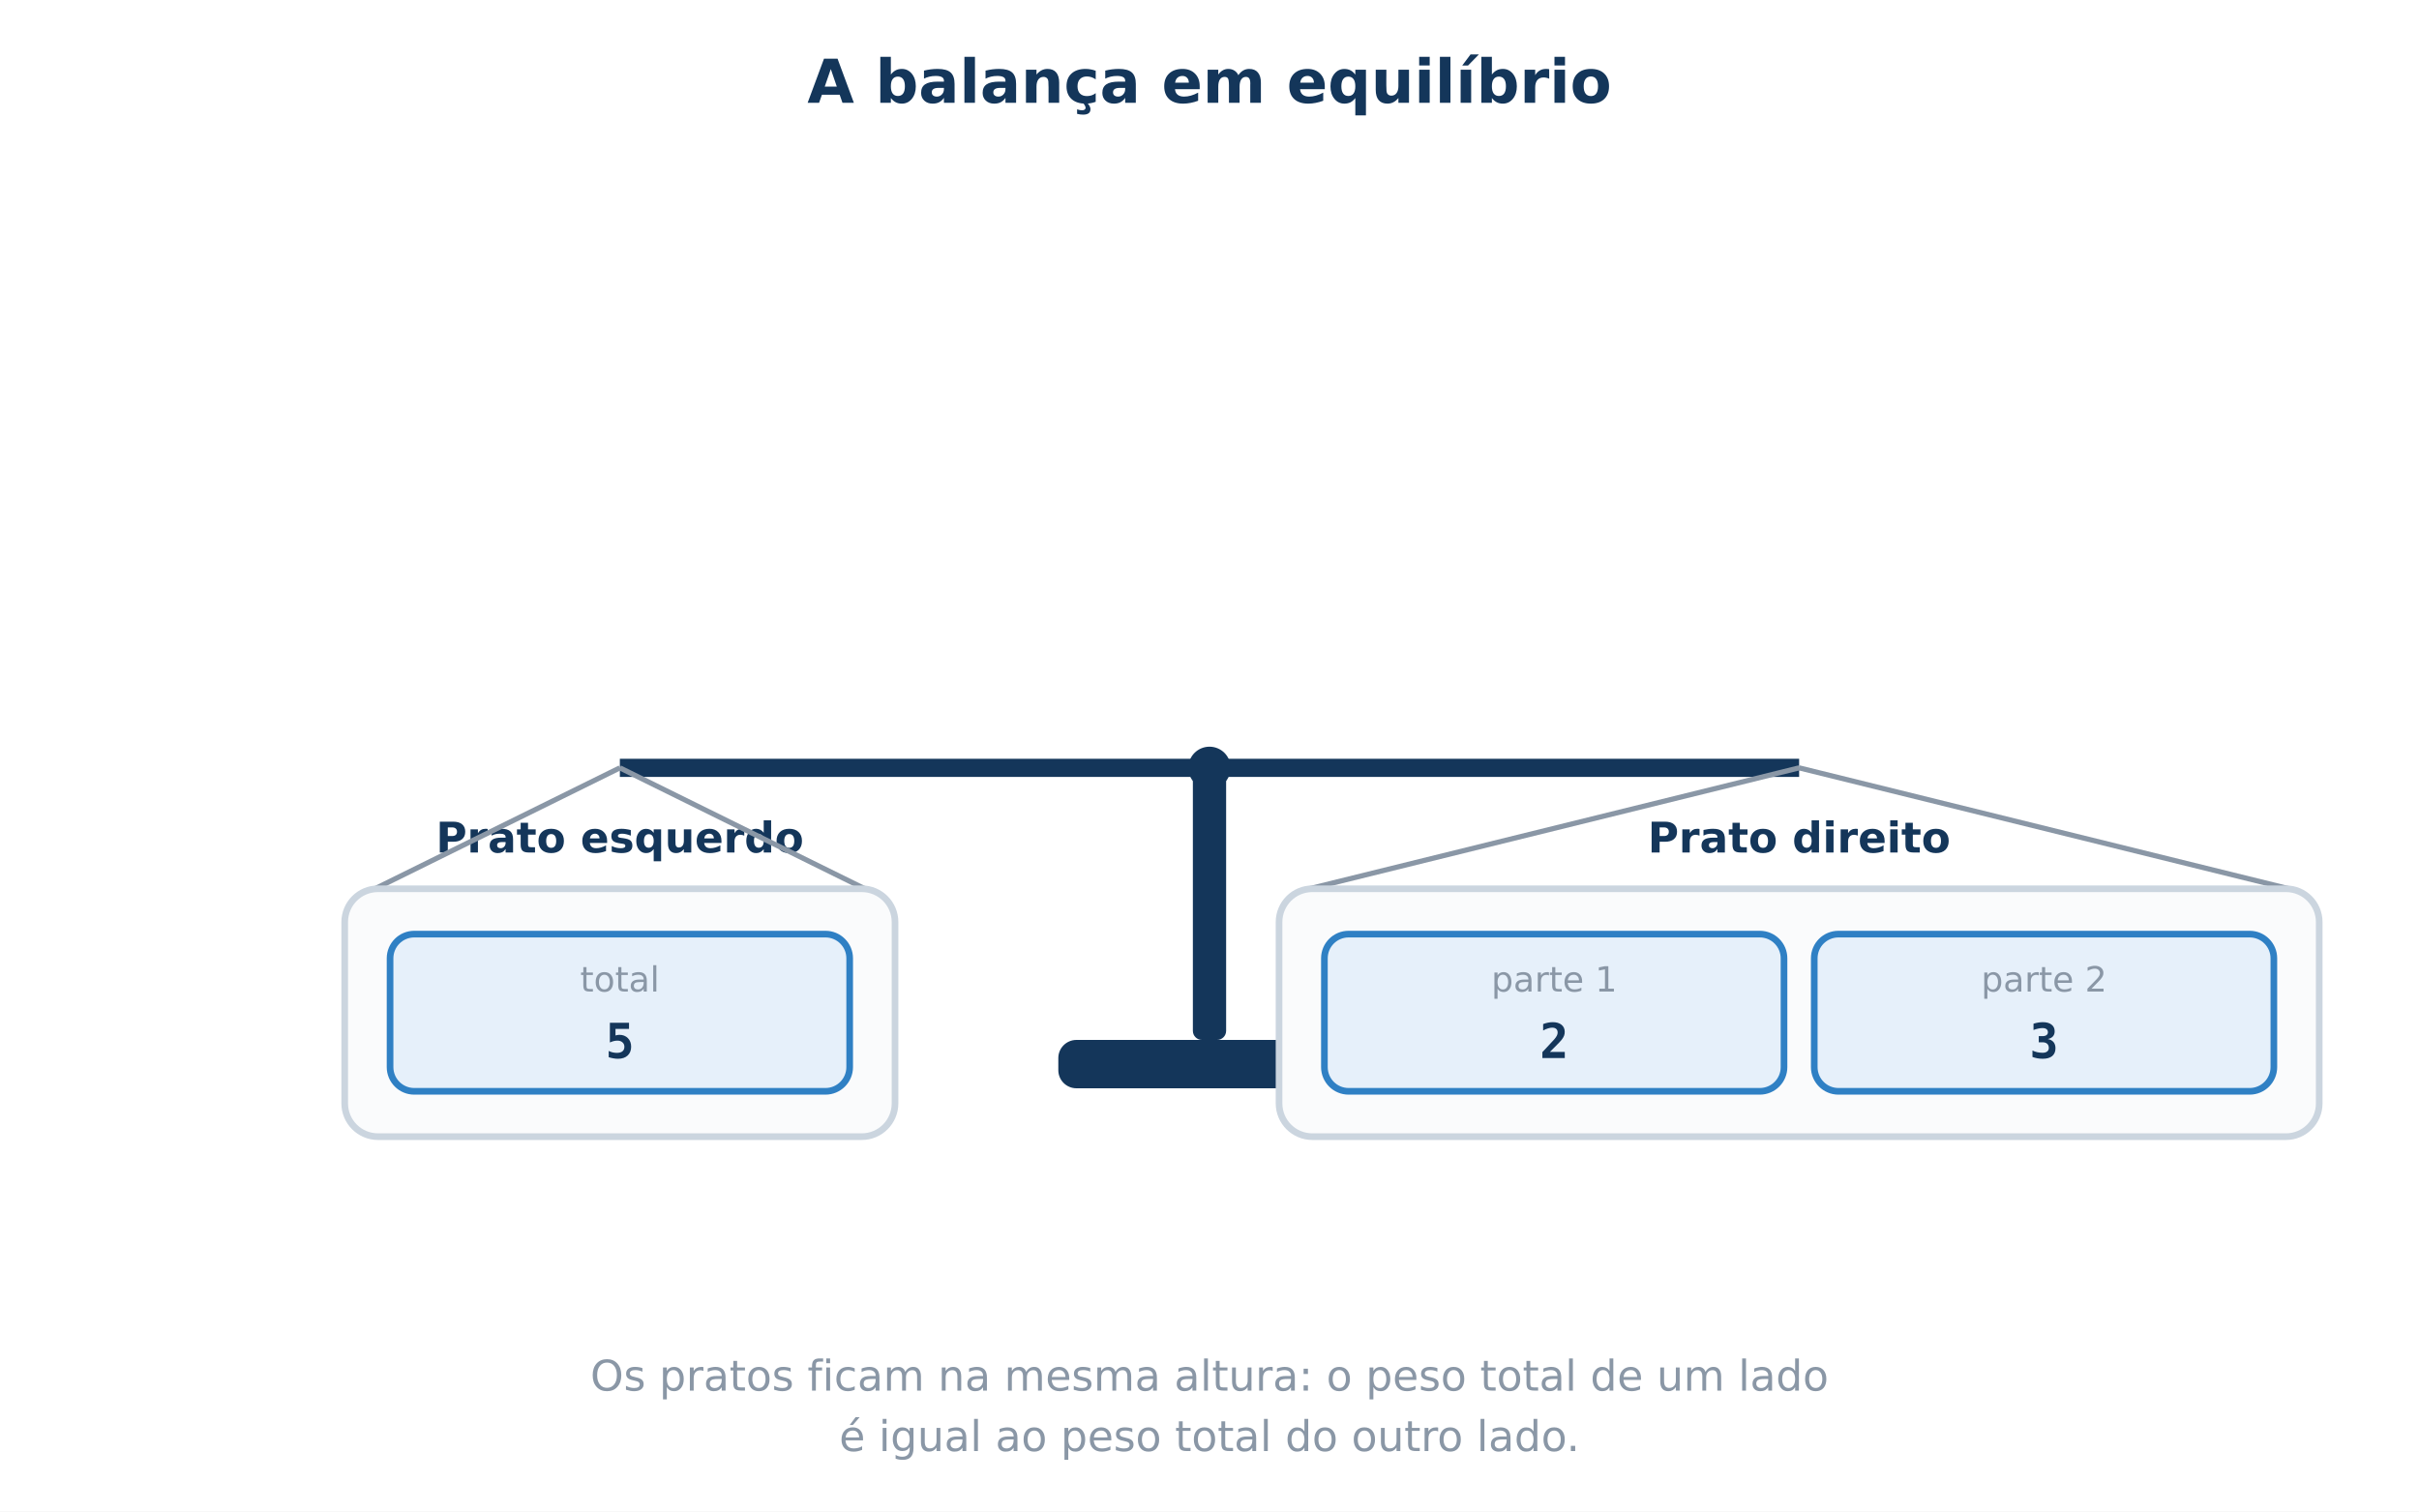
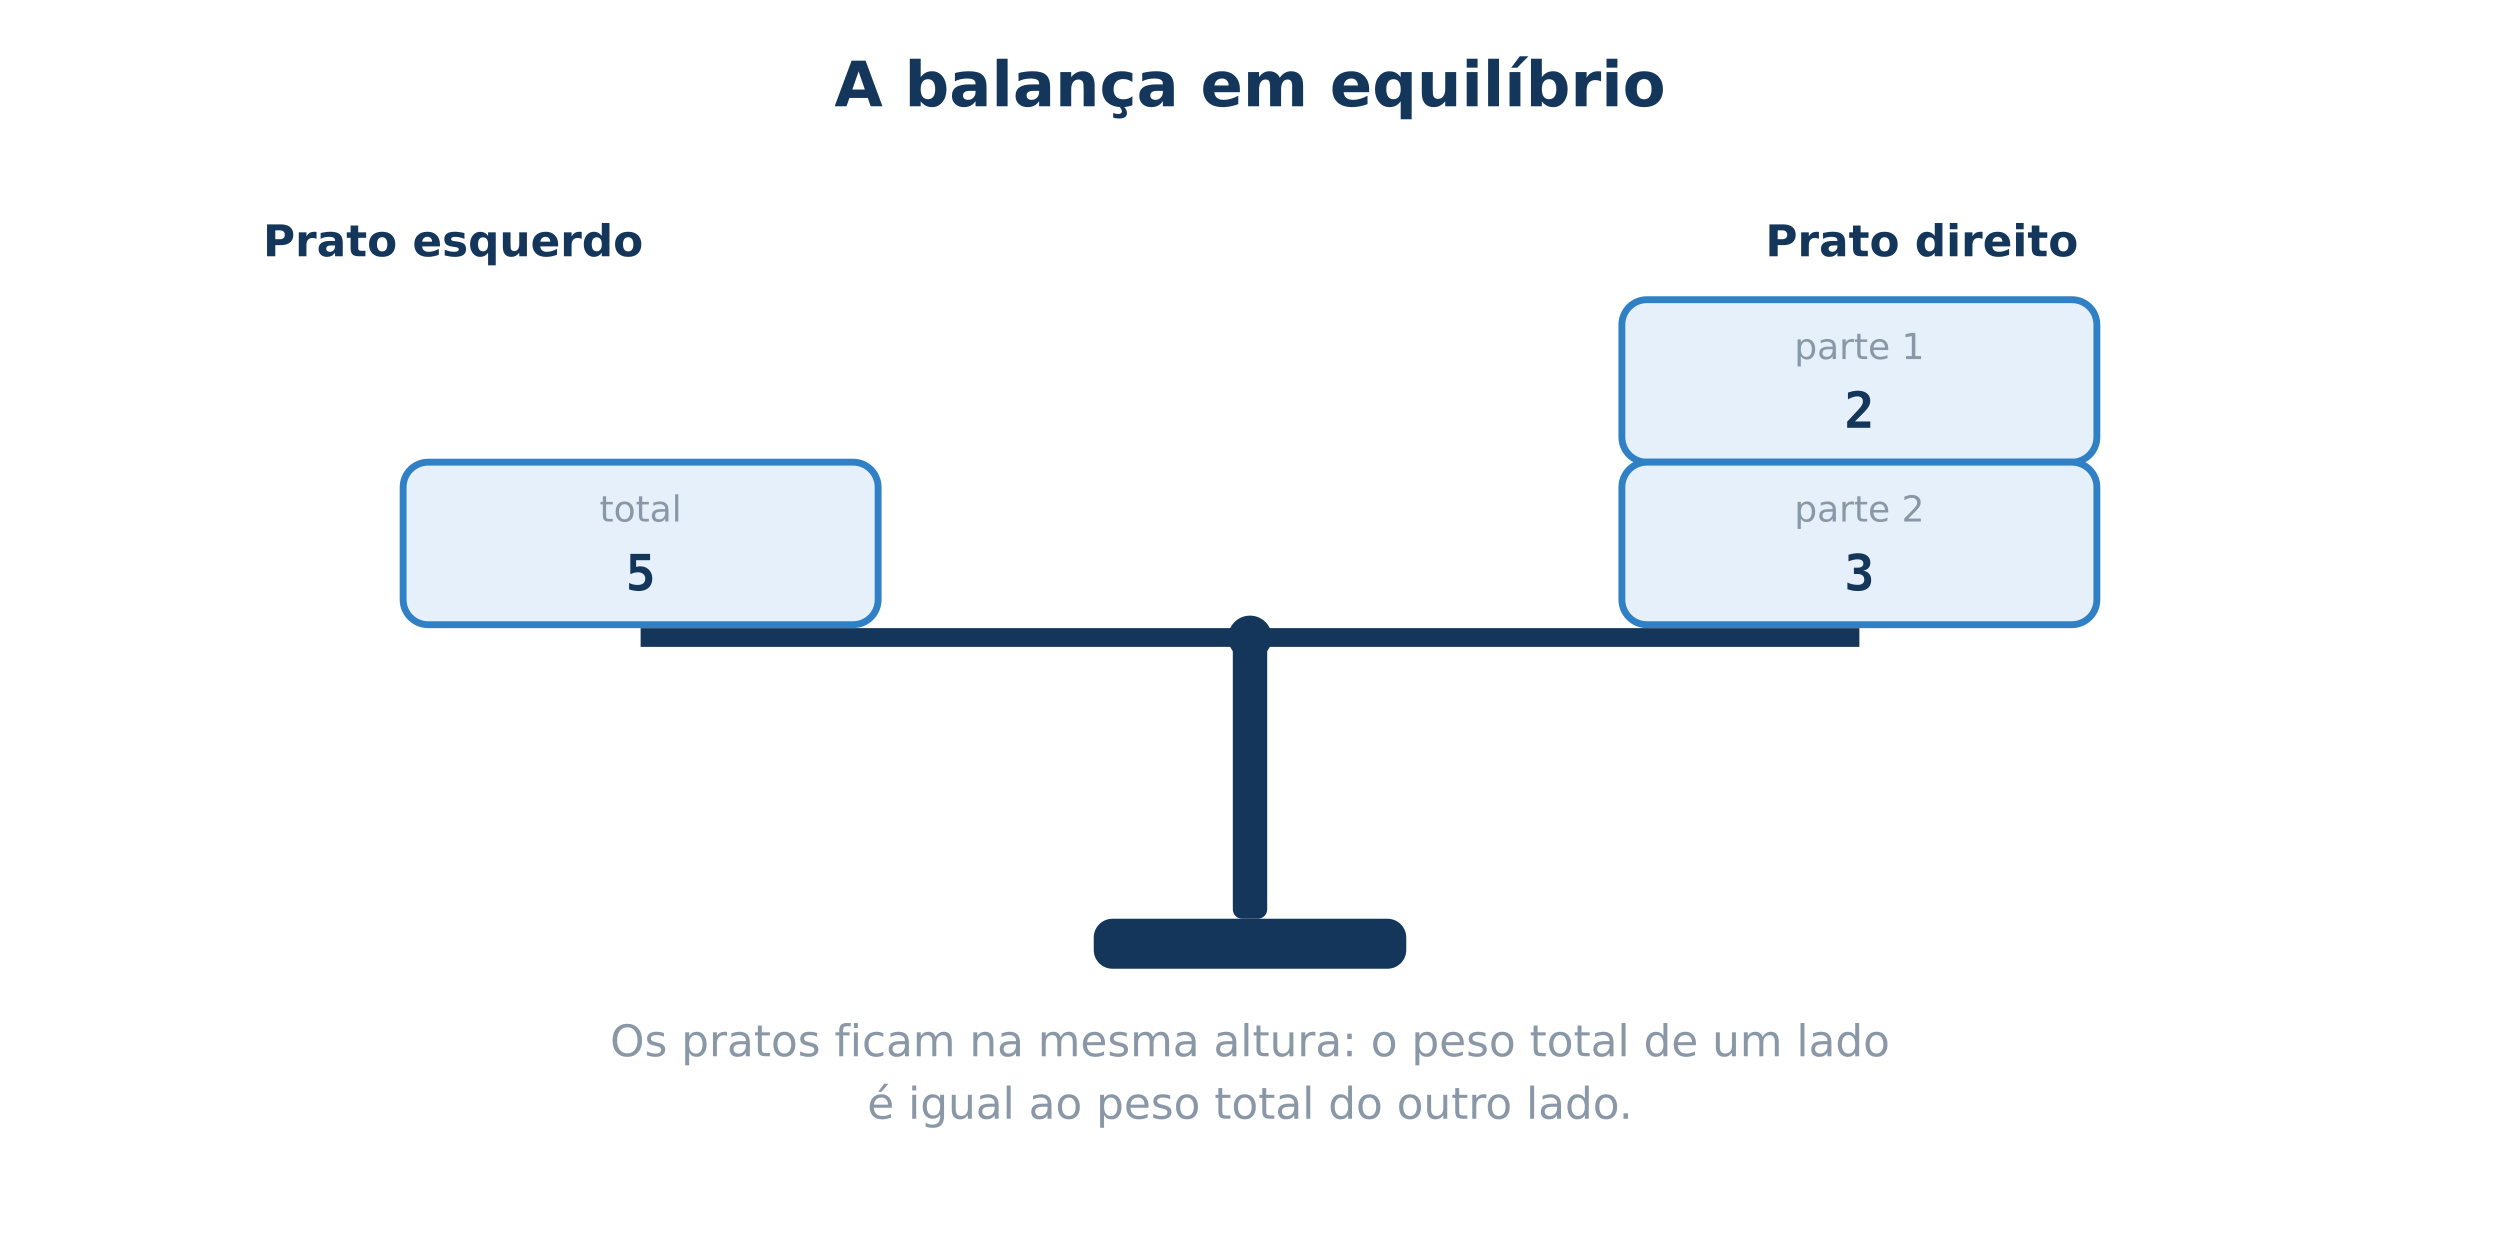
- <svg xmlns="http://www.w3.org/2000/svg" viewBox="0 0 800 500">
-   <rect width="800" height="500" fill="white" />
-   <text x="400.0" y="34.0" font-family="DejaVu Sans" font-size="20" font-weight="bold" fill="#14365A" text-anchor="middle">A balança em equilíbrio</text>
-   <rect x="350.0" y="344.0" width="100.0" height="16.0" rx="6" fill="#14365A" stroke="#14365A" stroke-width="0" />
-   <rect x="394.5" y="254.0" width="11.0" height="90.0" rx="3" fill="#14365A" stroke="#14365A" stroke-width="0" />
-   <line x1="205.0" y1="254.0" x2="595.0" y2="254.0" stroke="#14365A" stroke-width="6" />
-   <circle cx="400.0" cy="254.0" r="7.0" fill="#14365A" />
-   <text x="205.0" y="282.0" font-family="DejaVu Sans" font-size="14" font-weight="bold" fill="#14365A" text-anchor="middle">Prato esquerdo</text>
-   <text x="595.0" y="282.0" font-family="DejaVu Sans" font-size="14" font-weight="bold" fill="#14365A" text-anchor="middle">Prato direito</text>
-   <line x1="205.0" y1="254.0" x2="124.0" y2="294.0" stroke="#8A97A6" stroke-width="1.7" />
-   <line x1="205.0" y1="254.0" x2="286.0" y2="294.0" stroke="#8A97A6" stroke-width="1.7" />
-   <rect x="114.0" y="294.0" width="182.0" height="82.0" rx="11" fill="#FAFBFC" stroke="#CBD5DF" stroke-width="2.2" />
-   <rect x="129.0" y="309.0" width="152.0" height="52.0" rx="8" fill="#E6F0FA" stroke="#2F80C4" stroke-width="2.2" />
-   <text x="205.0" y="328.0" font-family="DejaVu Sans" font-size="11.5" font-weight="normal" fill="#8A97A6" text-anchor="middle">total</text>
-   <text x="205.0" y="350.0" font-family="DejaVu Sans Mono" font-size="16" font-weight="bold" fill="#14365A" text-anchor="middle">5</text>
-   <line x1="595.0" y1="254.0" x2="433.0" y2="294.0" stroke="#8A97A6" stroke-width="1.7" />
-   <line x1="595.0" y1="254.0" x2="757.0" y2="294.0" stroke="#8A97A6" stroke-width="1.7" />
-   <rect x="423.0" y="294.0" width="344.0" height="82.0" rx="11" fill="#FAFBFC" stroke="#CBD5DF" stroke-width="2.2" />
-   <rect x="438.0" y="309.0" width="152.0" height="52.0" rx="8" fill="#E6F0FA" stroke="#2F80C4" stroke-width="2.2" />
-   <text x="514.0" y="328.0" font-family="DejaVu Sans" font-size="11.5" font-weight="normal" fill="#8A97A6" text-anchor="middle">parte 1</text>
-   <text x="514.0" y="350.0" font-family="DejaVu Sans Mono" font-size="16" font-weight="bold" fill="#14365A" text-anchor="middle">2</text>
-   <rect x="600.0" y="309.0" width="152.0" height="52.0" rx="8" fill="#E6F0FA" stroke="#2F80C4" stroke-width="2.2" />
-   <text x="676.0" y="328.0" font-family="DejaVu Sans" font-size="11.5" font-weight="normal" fill="#8A97A6" text-anchor="middle">parte 2</text>
-   <text x="676.0" y="350.0" font-family="DejaVu Sans Mono" font-size="16" font-weight="bold" fill="#14365A" text-anchor="middle">3</text>
-   <text x="400.0" y="460.0" font-family="DejaVu Sans" font-size="14" font-weight="normal" fill="#8A97A6" text-anchor="middle">Os pratos ficam na mesma altura: o peso total de um lado</text>
-   <text x="400.0" y="480.0" font-family="DejaVu Sans" font-size="14" font-weight="normal" fill="#8A97A6" text-anchor="middle">é igual ao peso total do outro lado.</text>
+ <svg xmlns="http://www.w3.org/2000/svg" viewBox="0 0 800 400" version="1.1" id="svg14" width="800" height="400">
+   <defs id="defs14" />
+   <rect width="800" height="400" fill="#ffffff" id="rect1" x="0" y="0" style="stroke-width:0.894" />
+   <text x="400" y="34" font-family="'DejaVu Sans'" font-size="20px" font-weight="bold" fill="#14365a" text-anchor="middle" id="text1">A balança em equilíbrio</text>
+   <rect x="350" y="294" width="100" height="16" rx="6" fill="#14365a" stroke="#14365a" stroke-width="0" id="rect2" />
+   <rect x="394.5" y="204" width="11" height="90" rx="3" fill="#14365a" stroke="#14365a" stroke-width="0" id="rect3" />
+   <line x1="205" y1="204" x2="595" y2="204" stroke="#14365a" stroke-width="6" id="line3" />
+   <circle cx="400" cy="204" r="7" fill="#14365a" id="circle3" />
+   <text x="145" y="82" font-family="'DejaVu Sans'" font-size="14px" font-weight="bold" fill="#14365a" text-anchor="middle" id="text3">Prato esquerdo</text>
+   <text x="615" y="82" font-family="'DejaVu Sans'" font-size="14px" font-weight="bold" fill="#14365a" text-anchor="middle" id="text4">Prato direito</text>
+   <g id="g16" transform="translate(0,-161.1)">
+     <rect x="129" y="309" width="152" height="52" rx="8" fill="#e6f0fa" stroke="#2f80c4" stroke-width="2.2" id="rect6" />
+     <text x="205" y="328" font-family="'DejaVu Sans'" font-size="11.5px" font-weight="normal" fill="#8a97a6" text-anchor="middle" id="text6">total</text>
+     <text x="205" y="350" font-family="'DejaVu Sans Mono'" font-size="16px" font-weight="bold" fill="#14365a" text-anchor="middle" id="text7">5</text>
+   </g>
+   <g id="g14" transform="translate(81,-213.1)">
+     <rect x="438" y="309" width="152" height="52" rx="8" fill="#e6f0fa" stroke="#2f80c4" stroke-width="2.2" id="rect9" />
+     <text x="514" y="328" font-family="'DejaVu Sans'" font-size="11.5px" font-weight="normal" fill="#8a97a6" text-anchor="middle" id="text9">parte 1</text>
+     <text x="514" y="350" font-family="'DejaVu Sans Mono'" font-size="16px" font-weight="bold" fill="#14365a" text-anchor="middle" id="text10">2</text>
+   </g>
+   <g id="g15" transform="translate(-81,-161.1)">
+     <rect x="600" y="309" width="152" height="52" rx="8" fill="#e6f0fa" stroke="#2f80c4" stroke-width="2.2" id="rect10" />
+     <text x="676" y="328" font-family="'DejaVu Sans'" font-size="11.5px" font-weight="normal" fill="#8a97a6" text-anchor="middle" id="text11">parte 2</text>
+     <text x="676" y="350" font-family="'DejaVu Sans Mono'" font-size="16px" font-weight="bold" fill="#14365a" text-anchor="middle" id="text12">3</text>
+   </g>
+   <text x="400" y="338" font-family="'DejaVu Sans'" font-size="14px" font-weight="normal" fill="#8a97a6" text-anchor="middle" id="text13">Os pratos ficam na mesma altura: o peso total de um lado</text>
+   <text x="400" y="358" font-family="'DejaVu Sans'" font-size="14px" font-weight="normal" fill="#8a97a6" text-anchor="middle" id="text14">é igual ao peso total do outro lado.</text>
</svg>
